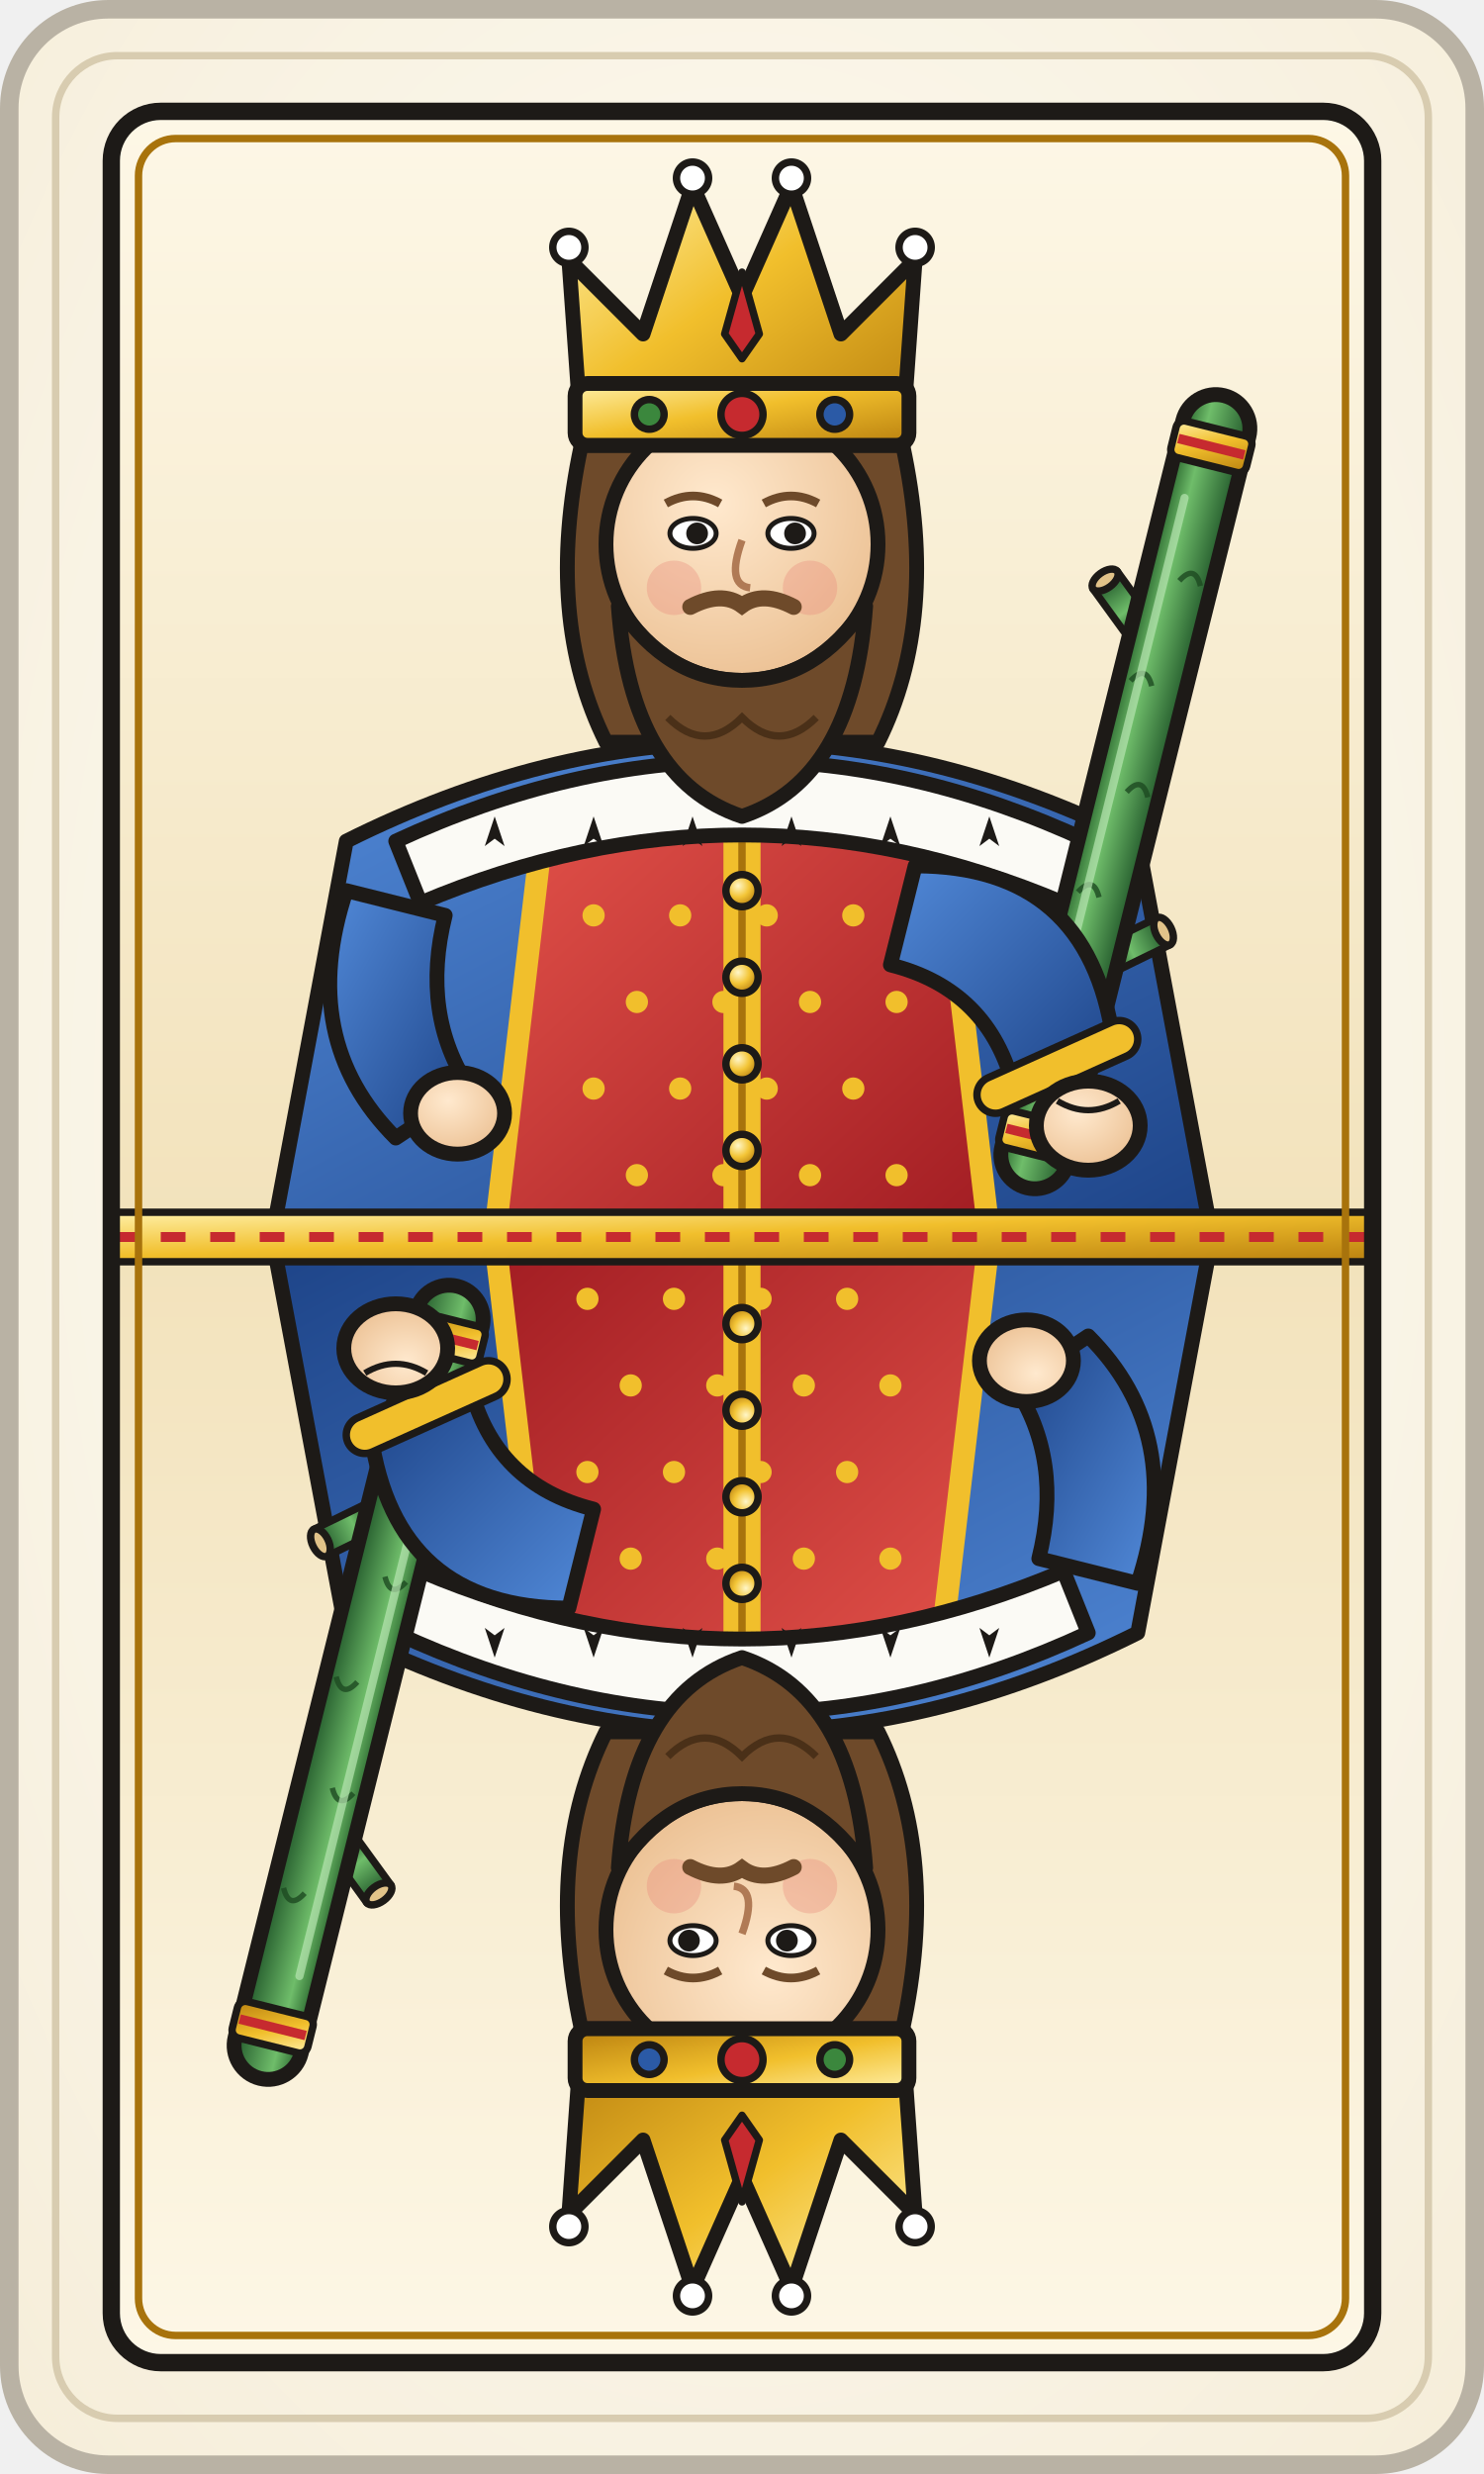
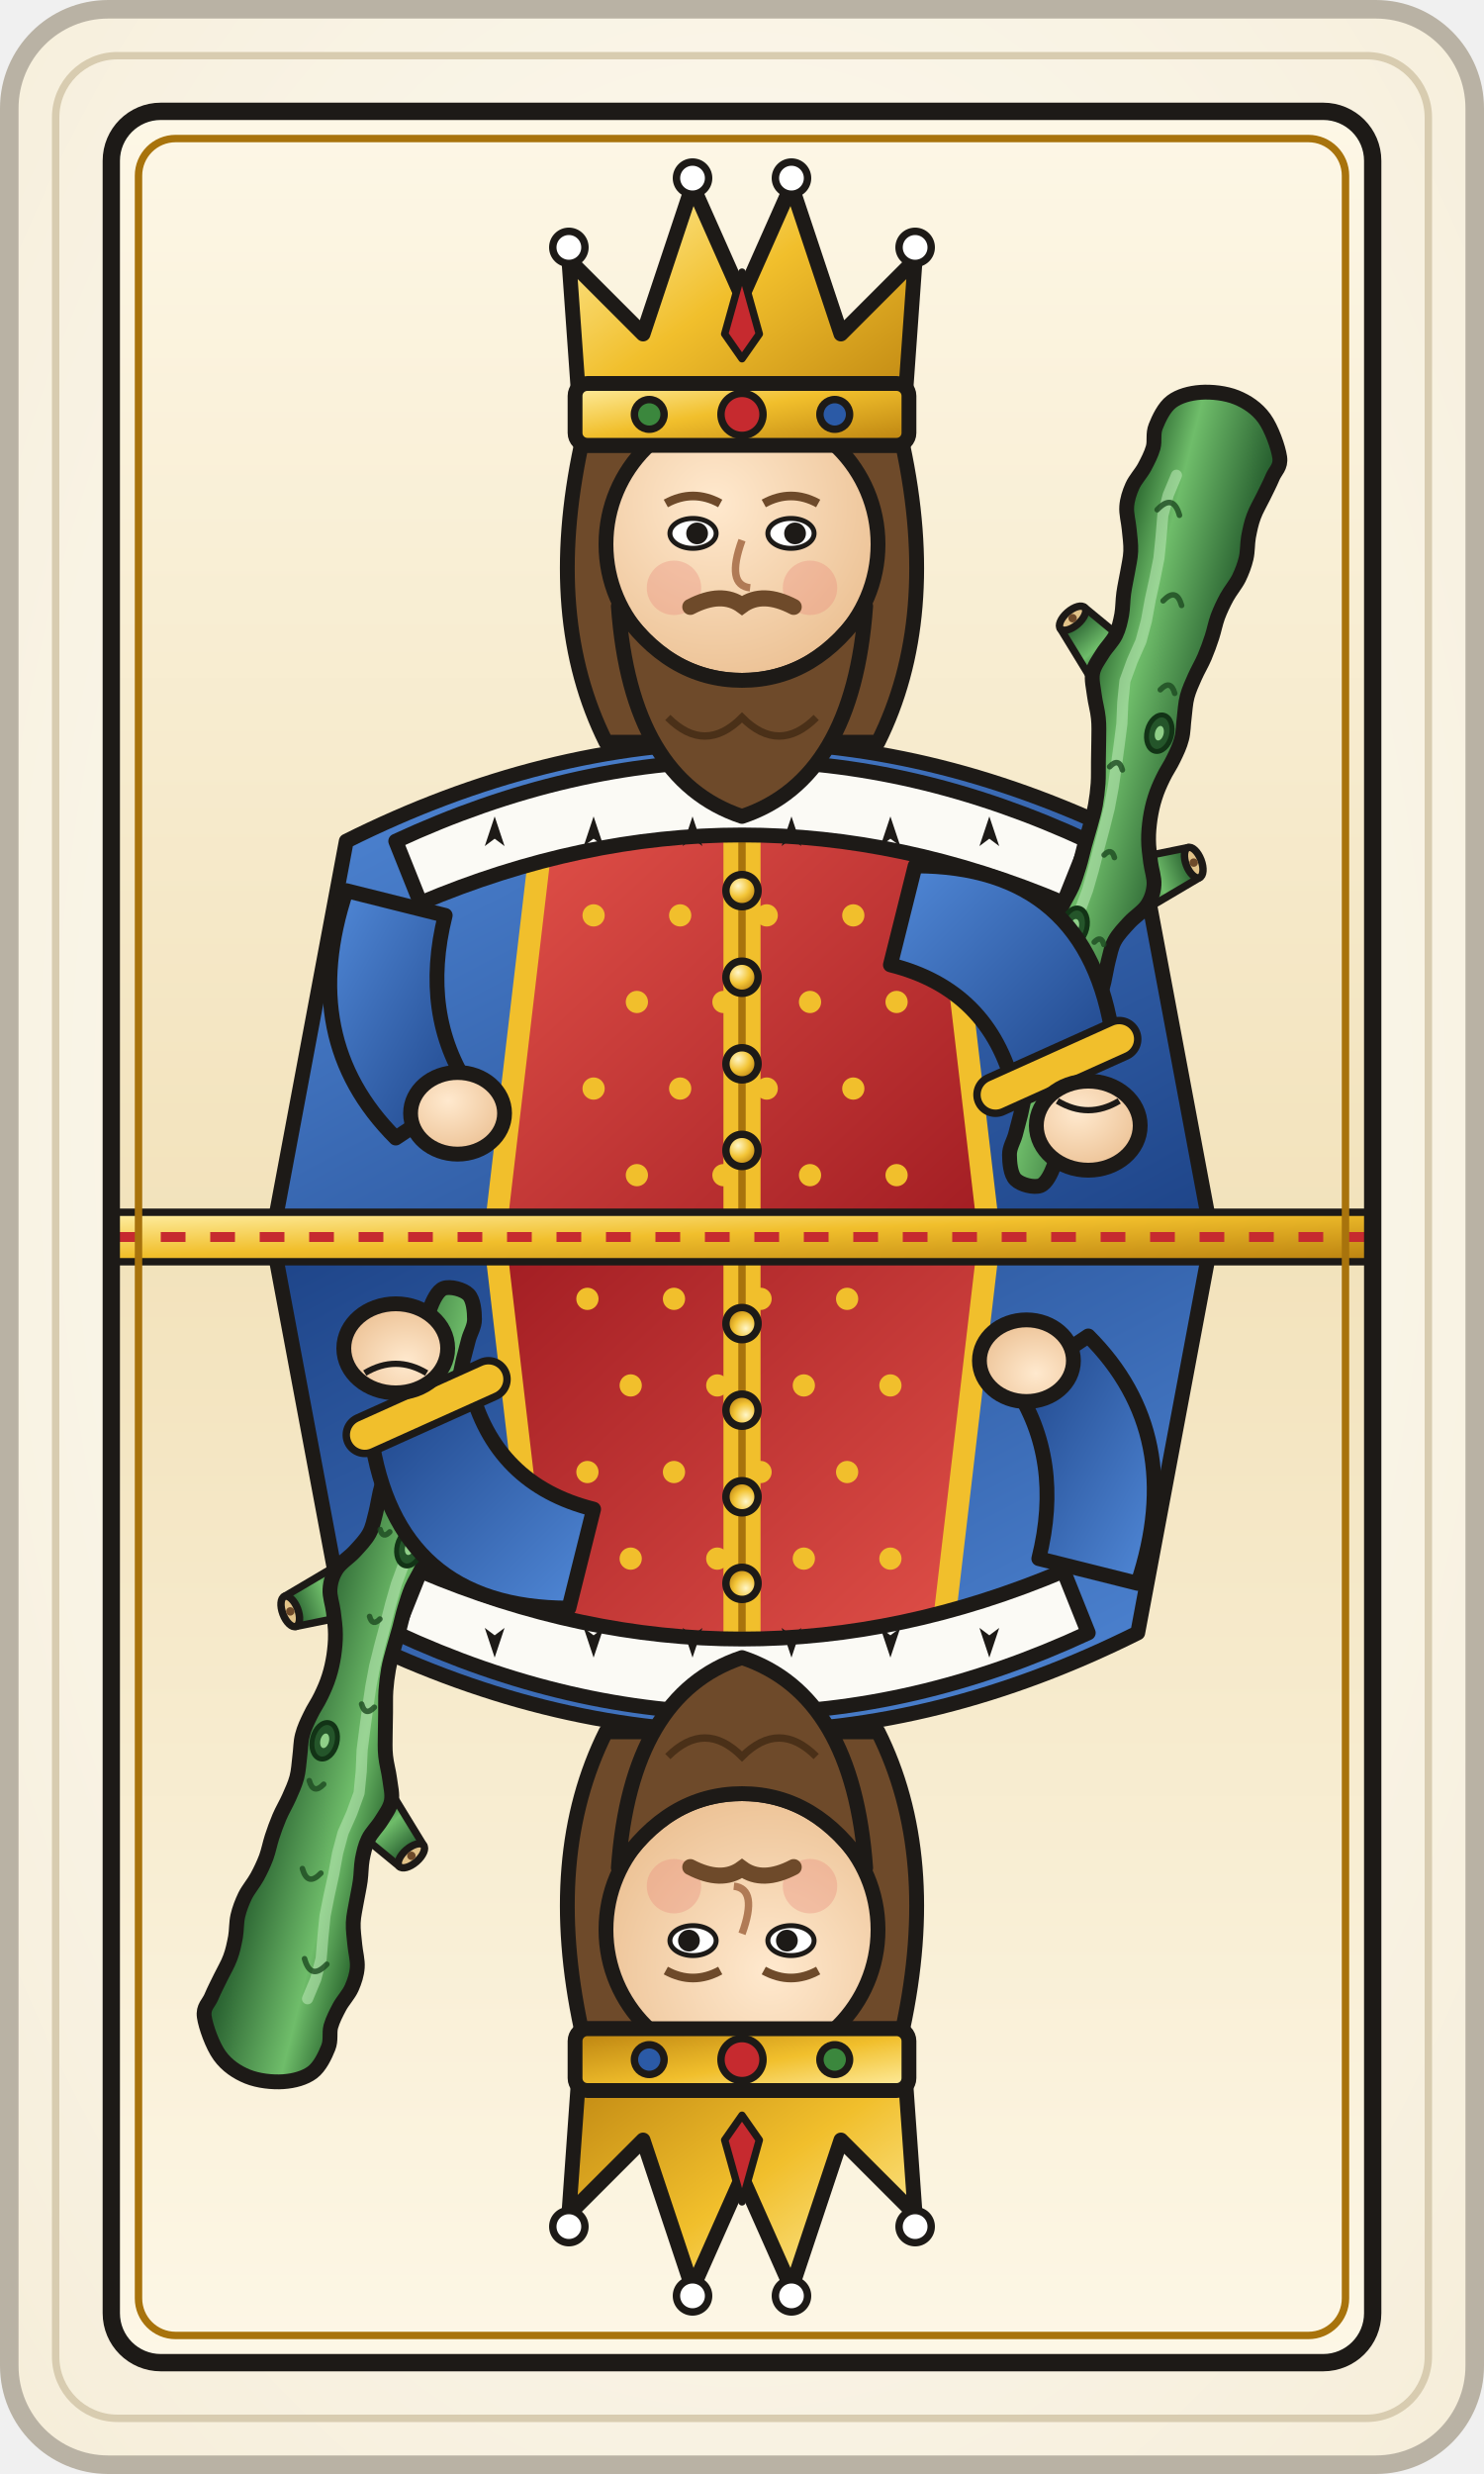
<svg xmlns="http://www.w3.org/2000/svg" viewBox="0 0 120 200" width="120" height="200">
  <defs>
    <linearGradient id="gold" x1="0" y1="0" x2="1" y2="1">
      <stop offset="0" stop-color="#fff0a8" />
      <stop offset=".45" stop-color="#f1bf2c" />
      <stop offset="1" stop-color="#b9800f" />
    </linearGradient>
    <radialGradient id="goldR" cx=".38" cy=".35" r=".7">
      <stop offset="0" stop-color="#fff6c8" />
      <stop offset=".5" stop-color="#f3c537" />
      <stop offset="1" stop-color="#b47a0c" />
    </radialGradient>
    <linearGradient id="red" x1="0" y1="0" x2="1" y2="1">
      <stop offset="0" stop-color="#e5544b" />
      <stop offset="1" stop-color="#a11c22" />
    </linearGradient>
    <linearGradient id="blue" x1="0" y1="0" x2="1" y2="1">
      <stop offset="0" stop-color="#5189d8" />
      <stop offset="1" stop-color="#1d4387" />
    </linearGradient>
    <linearGradient id="green" x1="0" y1="0" x2="1" y2="1">
      <stop offset="0" stop-color="#66b462" />
      <stop offset="1" stop-color="#276629" />
    </linearGradient>
    <linearGradient id="wood" x1="0" y1="0" x2="1" y2="0">
      <stop offset="0" stop-color="#25602a" />
      <stop offset=".35" stop-color="#6fbd6a" />
      <stop offset="1" stop-color="#21572a" />
    </linearGradient>
    <linearGradient id="steel" x1="0" y1="0" x2="1" y2="0">
      <stop offset="0" stop-color="#c3d9f7" />
      <stop offset=".5" stop-color="#4275c4" />
      <stop offset="1" stop-color="#1b3f7c" />
    </linearGradient>
    <radialGradient id="skin" cx=".4" cy=".35" r=".75">
      <stop offset="0" stop-color="#ffe9ce" />
      <stop offset="1" stop-color="#eabd8e" />
    </radialGradient>
    <radialGradient id="paper" cx=".5" cy=".45" r=".8">
      <stop offset="0" stop-color="#fffefa" />
      <stop offset="1" stop-color="#f5ecd6" />
    </radialGradient>
    <linearGradient id="beige" x1="0" y1="0" x2="0" y2="1">
      <stop offset="0" stop-color="#fdf7e6" />
      <stop offset=".5" stop-color="#f2e2bb" />
      <stop offset="1" stop-color="#fdf7e6" />
    </linearGradient>
    <linearGradient id="horse" x1="0" y1="0" x2="1" y2="1">
      <stop offset="0" stop-color="#ffffff" />
      <stop offset="1" stop-color="#d6cdbd" />
    </linearGradient>
  </defs>
  <rect x="0.75" y="0.75" width="118.5" height="198.5" rx="8" fill="url(#paper)" stroke="#b9b2a4" stroke-width="1.5" />
  <rect x="4.5" y="4.5" width="111" height="191" rx="5" fill="none" stroke="#d8ccb0" stroke-width="0.6" />
  <clipPath id="fr">
    <rect x="9" y="9" width="102" height="182" rx="4" />
  </clipPath>
  <rect x="9" y="9" width="102" height="182" rx="4" fill="url(#beige)" />
  <g clip-path="url(#fr)">
    <path d="M22 100 L28 68 Q60 52 92 68 L98 100Z" fill="url(#blue)" stroke="#1d1a17" stroke-width="1.2" stroke-linejoin="round" />
    <path d="M40 100 L44 66 Q60 60 76 66 L80 100Z" fill="url(#red)" stroke="#1d1a17" stroke-width="1.2" stroke-linejoin="round" />
    <circle cx="48" cy="74" r="0.9" fill="#f1bf2c" />
    <circle cx="55" cy="74" r="0.9" fill="#f1bf2c" />
    <circle cx="62" cy="74" r="0.9" fill="#f1bf2c" />
    <circle cx="69" cy="74" r="0.9" fill="#f1bf2c" />
    <circle cx="51.5" cy="81" r="0.9" fill="#f1bf2c" />
    <circle cx="58.5" cy="81" r="0.9" fill="#f1bf2c" />
    <circle cx="65.5" cy="81" r="0.9" fill="#f1bf2c" />
    <circle cx="72.5" cy="81" r="0.9" fill="#f1bf2c" />
    <circle cx="48" cy="88" r="0.9" fill="#f1bf2c" />
    <circle cx="55" cy="88" r="0.9" fill="#f1bf2c" />
    <circle cx="62" cy="88" r="0.9" fill="#f1bf2c" />
    <circle cx="69" cy="88" r="0.9" fill="#f1bf2c" />
    <circle cx="51.5" cy="95" r="0.9" fill="#f1bf2c" />
    <circle cx="58.5" cy="95" r="0.9" fill="#f1bf2c" />
    <circle cx="65.5" cy="95" r="0.9" fill="#f1bf2c" />
    <circle cx="72.5" cy="95" r="0.9" fill="#f1bf2c" />
    <path d="M60 66 V100" stroke="#f1bf2c" stroke-width="3" />
    <path d="M60 66 V100" stroke="#a8730c" stroke-width="0.6" />
    <circle cx="60" cy="72" r="1.3" fill="url(#goldR)" stroke="#1d1a17" stroke-width="0.6" stroke-linejoin="round" />
    <circle cx="60" cy="79" r="1.3" fill="url(#goldR)" stroke="#1d1a17" stroke-width="0.6" stroke-linejoin="round" />
    <circle cx="60" cy="86" r="1.3" fill="url(#goldR)" stroke="#1d1a17" stroke-width="0.6" stroke-linejoin="round" />
    <circle cx="60" cy="93" r="1.3" fill="url(#goldR)" stroke="#1d1a17" stroke-width="0.6" stroke-linejoin="round" />
    <path d="M44 66 L40 100 M76 66 L80 100" stroke="#f1bf2c" stroke-width="1.8" />
    <path d="M28 72 Q24 84 32 92 L38 88 Q34 82 36 74Z" fill="url(#blue)" stroke="#1d1a17" stroke-width="1.2" stroke-linejoin="round" />
    <ellipse cx="37" cy="90" rx="3.8" ry="3.3" fill="url(#skin)" stroke="#1d1a17" stroke-width="1.2" stroke-linejoin="round" />
    <path d="M32 68 Q60 55 88 68 L86 73 Q60 62 34 73Z" fill="#fbfaf5" stroke="#1d1a17" stroke-width="1.2" stroke-linejoin="round" />
    <path d="M40 66 l-0.8 2.4 l0.8 -0.6 l0.8 0.6Z" fill="#1d1a17" />
    <path d="M48 66 l-0.8 2.4 l0.8 -0.6 l0.8 0.6Z" fill="#1d1a17" />
    <path d="M56 66 l-0.8 2.4 l0.8 -0.6 l0.8 0.6Z" fill="#1d1a17" />
    <path d="M64 66 l-0.8 2.4 l0.8 -0.6 l0.8 0.6Z" fill="#1d1a17" />
    <path d="M72 66 l-0.8 2.4 l0.8 -0.6 l0.8 0.6Z" fill="#1d1a17" />
    <path d="M80 66 l-0.8 2.4 l0.8 -0.6 l0.8 0.6Z" fill="#1d1a17" />
    <g transform="translate(91 64) rotate(14)">
-       <g transform="translate(-2.15 -13.2) rotate(220)">
-         <rect x="0" y="-1.21" width="4.67" height="2.42" fill="url(#wood)" stroke="#1d1a17" stroke-width="0.6" stroke-linejoin="round" />
-         <ellipse cx="4.67" cy="0" rx="0.66" ry="1.21" fill="#e2c389" stroke="#1d1a17" stroke-width="0.6" stroke-linejoin="round" />
+       <g transform="translate(-3.64 -9.85) rotate(215)">
+         <path d="M0 -2.1 L4.75 -1.3 L4.75 1.3 L0 2.1Z" fill="url(#wood)" stroke="#1d1a17" stroke-width="0.6" stroke-linejoin="round" />
+         <ellipse cx="4.75" cy="0" rx="0.63" ry="1.3" fill="#e2c389" stroke="#1d1a17" stroke-width="0.6" stroke-linejoin="round" />
+         <circle cx="4.75" cy="0" r="0.34" fill="#6e4a2a" />
      </g>
-       <g transform="translate(2.15 13.2) rotate(-40)">
-         <rect x="0" y="-1.21" width="4.67" height="2.42" fill="url(#wood)" stroke="#1d1a17" stroke-width="0.6" stroke-linejoin="round" />
-         <ellipse cx="4.67" cy="0" rx="0.66" ry="1.21" fill="#e2c389" stroke="#1d1a17" stroke-width="0.6" stroke-linejoin="round" />
+       <g transform="translate(2.86 6.95) rotate(-35)">
+         <path d="M0 -2.1 L4.75 -1.3 L4.75 1.3 L0 2.1Z" fill="url(#wood)" stroke="#1d1a17" stroke-width="0.6" stroke-linejoin="round" />
+         <ellipse cx="4.75" cy="0" rx="0.63" ry="1.3" fill="#e2c389" stroke="#1d1a17" stroke-width="0.6" stroke-linejoin="round" />
+         <circle cx="4.75" cy="0" r="0.34" fill="#6e4a2a" />
      </g>
-       <rect x="-2.75" y="-33" width="5.5" height="66" rx="2.75" fill="url(#wood)" stroke="#1d1a17" stroke-width="1.2" stroke-linejoin="round" />
-       <path d="M0.11 -17.6 q0.88 -1.65 1.76 0" fill="none" stroke="#1d4a21" stroke-width="0.44" opacity="0.8" />
-       <path d="M-1.76 -8.8 q0.88 -1.65 1.76 0" fill="none" stroke="#1d4a21" stroke-width="0.44" opacity="0.8" />
-       <path d="M0.11 0 q0.88 -1.65 1.76 0" fill="none" stroke="#1d4a21" stroke-width="0.44" opacity="0.8" />
-       <path d="M-1.76 8.8 q0.88 -1.65 1.76 0" fill="none" stroke="#1d4a21" stroke-width="0.44" opacity="0.8" />
-       <path d="M0.11 17.6 q0.88 -1.65 1.76 0" fill="none" stroke="#1d4a21" stroke-width="0.44" opacity="0.8" />
-       <path d="M-1.1 -24.2 V24.2" stroke="#b6e4b0" stroke-width="0.66" stroke-linecap="round" opacity="0.7" />
-       <rect x="-3.15" y="-30.25" width="6.3" height="3.03" rx="0.66" fill="url(#gold)" stroke="#1d1a17" stroke-width="0.6" stroke-linejoin="round" />
-       <path d="M-2.75 -28.74 H2.75" stroke="#c62a2f" stroke-width="0.77" />
-       <rect x="-3.15" y="27.23" width="6.3" height="3.03" rx="0.66" fill="url(#gold)" stroke="#1d1a17" stroke-width="0.6" stroke-linejoin="round" />
-       <path d="M-2.75 28.74 H2.75" stroke="#c62a2f" stroke-width="0.77" />
+       <path d="M5.57 -29.25C5.87 -28.51 5.48 -28.11 5.4 -27.54C5.31 -26.96 5.17 -26.39 5.05 -25.82C4.93 -25.25 4.75 -24.68 4.69 -24.11C4.62 -23.54 4.65 -22.96 4.68 -22.39C4.72 -21.82 4.9 -21.25 4.91 -20.68C4.92 -20.11 4.85 -19.54 4.73 -18.96C4.6 -18.39 4.31 -17.82 4.16 -17.25C4.01 -16.68 3.9 -16.11 3.83 -15.54C3.77 -14.96 3.81 -14.39 3.77 -13.82C3.73 -13.25 3.67 -12.68 3.58 -12.11C3.49 -11.54 3.31 -10.96 3.21 -10.39C3.11 -9.82 3 -9.25 2.99 -8.68C2.98 -8.11 3.1 -7.54 3.17 -6.96C3.23 -6.39 3.39 -5.82 3.38 -5.25C3.38 -4.68 3.26 -4.11 3.14 -3.54C3.03 -2.96 2.8 -2.39 2.69 -1.82C2.57 -1.25 2.47 -0.68 2.44 -0.11C2.4 0.46 2.42 1.04 2.47 1.61C2.53 2.18 2.61 2.75 2.76 3.32C2.9 3.89 3.14 4.46 3.36 5.04C3.58 5.61 3.97 6.18 4.07 6.75C4.17 7.32 4.14 7.89 3.94 8.46C3.74 9.04 3.18 9.61 2.87 10.18C2.56 10.75 2.23 11.32 2.08 11.89C1.93 12.46 1.98 13.04 1.97 13.61C1.97 14.18 2.03 14.75 2.04 15.32C2.04 15.89 2.02 16.46 2.01 17.04C1.99 17.61 1.96 18.18 1.96 18.75C1.96 19.32 1.98 19.89 1.99 20.46C2.01 21.04 2.05 21.61 2.04 22.18C2.04 22.75 2.01 23.32 1.95 23.89C1.89 24.46 1.76 25.04 1.68 25.61C1.59 26.18 1.48 26.75 1.44 27.32C1.4 27.89 1.4 28.46 1.45 29.04C1.49 29.61 1.78 30.16 1.71 30.75C1.64 31.34 1.48 32.27 1.03 32.57C0.57 32.88 -0.52 32.88 -1.03 32.57C-1.53 32.27 -1.84 31.34 -1.99 30.75C-2.14 30.16 -1.93 29.61 -1.92 29.04C-1.91 28.46 -1.9 27.89 -1.9 27.32C-1.91 26.75 -1.95 26.18 -1.95 25.61C-1.95 25.04 -1.96 24.46 -1.92 23.89C-1.88 23.32 -1.8 22.75 -1.73 22.18C-1.67 21.61 -1.56 21.04 -1.52 20.46C-1.48 19.89 -1.47 19.32 -1.51 18.75C-1.56 18.18 -1.67 17.61 -1.8 17.04C-1.93 16.46 -2.12 15.89 -2.28 15.32C-2.45 14.75 -2.67 14.18 -2.79 13.61C-2.91 13.04 -3.03 12.46 -3.02 11.89C-3.01 11.32 -2.85 10.75 -2.73 10.18C-2.62 9.61 -2.42 9.04 -2.32 8.46C-2.23 7.89 -2.2 7.32 -2.17 6.75C-2.14 6.18 -2.16 5.61 -2.15 5.04C-2.14 4.46 -2.1 3.89 -2.09 3.32C-2.08 2.75 -2.05 2.18 -2.09 1.61C-2.13 1.04 -2.2 0.46 -2.3 -0.11C-2.4 -0.68 -2.57 -1.25 -2.7 -1.82C-2.83 -2.39 -2.96 -2.96 -3.1 -3.54C-3.24 -4.11 -3.35 -4.68 -3.56 -5.25C-3.76 -5.82 -4.1 -6.39 -4.32 -6.96C-4.54 -7.54 -4.86 -8.11 -4.89 -8.68C-4.92 -9.25 -4.67 -9.82 -4.49 -10.39C-4.31 -10.96 -3.94 -11.54 -3.82 -12.11C-3.7 -12.68 -3.72 -13.25 -3.75 -13.82C-3.79 -14.39 -3.95 -14.96 -4.01 -15.54C-4.07 -16.11 -4.08 -16.68 -4.12 -17.25C-4.17 -17.82 -4.16 -18.39 -4.28 -18.96C-4.4 -19.54 -4.64 -20.11 -4.84 -20.68C-5.04 -21.25 -5.37 -21.82 -5.47 -22.39C-5.57 -22.96 -5.53 -23.54 -5.43 -24.11C-5.33 -24.68 -5 -25.25 -4.85 -25.82C-4.71 -26.39 -4.57 -26.96 -4.55 -27.54C-4.54 -28.11 -4.85 -28.59 -4.76 -29.25C-4.67 -29.91 -4.48 -30.91 -4 -31.5C-3.52 -32.09 -2.73 -32.53 -1.9 -32.8C-1.07 -33.07 0.08 -33.23 1 -33.1C1.92 -32.97 2.84 -32.64 3.6 -32C4.36 -31.36 5.27 -29.99 5.57 -29.25Z" fill="url(#wood)" stroke="#1d1a17" stroke-width="1.2" stroke-linejoin="round" />
+       <path d="M-2.18 -25.82 L-2.44 -24.11 L-2.46 -22.39 L-2.18 -20.68 L-1.93 -18.96 L-1.85 -17.25 L-1.8 -15.54 L-1.69 -13.82 L-1.72 -12.11 L-2.02 -10.39 L-2.2 -8.68 L-1.95 -6.96 L-1.6 -5.25 L-1.4 -3.54 L-1.21 -1.82 L-1.04 -0.11 L-0.94 1.61 L-0.94 3.32 L-0.97 5.04 L-0.98 6.75 L-1.04 8.46 L-1.23 10.18 L-1.36 11.89 L-1.26 13.61 L-1.03 15.32 L-0.81 17.04 L-0.68 18.75 L-0.68 20.46 L-0.78 22.18" fill="none" stroke="#b6e4b0" stroke-width="0.9" stroke-linecap="round" stroke-linejoin="round" opacity="0.6" />
+       <path d="M-3.02 -22.74 q0.93 -1.63 1.86 0" fill="none" stroke="#1d4a21" stroke-width="0.45" stroke-linecap="round" opacity="0.8" />
+       <path d="M-0.77 -15.71 q0.77 -1.35 1.54 0" fill="none" stroke="#1d4a21" stroke-width="0.45" stroke-linecap="round" opacity="0.8" />
+       <path d="M0.75 -8.68 q0.6 -1.05 1.2 0" fill="none" stroke="#1d4a21" stroke-width="0.45" stroke-linecap="round" opacity="0.8" />
+       <path d="M-1.72 -1.65 q0.53 -0.93 1.06 0" fill="none" stroke="#1d4a21" stroke-width="0.45" stroke-linecap="round" opacity="0.8" />
+       <path d="M-0.43 5.38 q0.43 -0.75 0.86 0" fill="none" stroke="#1d4a21" stroke-width="0.45" stroke-linecap="round" opacity="0.8" />
+       <path d="M0.5 12.41 q0.4 -0.7 0.8 0" fill="none" stroke="#1d4a21" stroke-width="0.45" stroke-linecap="round" opacity="0.8" />
+       <path d="M-0.96 19.44 q0.3 -0.52 0.59 0" fill="none" stroke="#1d4a21" stroke-width="0.45" stroke-linecap="round" opacity="0.8" />
+       <ellipse cx="1.52" cy="-5.25" rx="1" ry="1.5" fill="#24552a" stroke="#123316" stroke-width="0.4" />
+       <ellipse cx="1.52" cy="-5.25" rx="0.35" ry="0.6" fill="#8fcf88" />
+       <ellipse cx="-1.35" cy="11.55" rx="1" ry="1.5" fill="#24552a" stroke="#123316" stroke-width="0.4" />
+       <ellipse cx="-1.35" cy="11.55" rx="0.35" ry="0.6" fill="#8fcf88" />
+       <rect x="-2.44" y="22.35" width="4.89" height="2.75" rx="0.6" fill="url(#gold)" stroke="#1d1a17" stroke-width="0.6" stroke-linejoin="round" />
+       <path d="M-2.14 23.73 H2.14" stroke="#c62a2f" stroke-width="0.7" />
    </g>
    <path d="M74 70 Q88 70 90 84 L82 88 Q80 80 72 78Z" fill="url(#blue)" stroke="#1d1a17" stroke-width="1.2" stroke-linejoin="round" />
    <path d="M80.5 88.5 L90.5 84" stroke="#1d1a17" stroke-width="3.6" stroke-linecap="round" />
    <path d="M80.5 88.5 L90.5 84" stroke="#f1bf2c" stroke-width="2.4" stroke-linecap="round" />
    <ellipse cx="88" cy="91" rx="4.2" ry="3.6" fill="url(#skin)" stroke="#1d1a17" stroke-width="1.2" stroke-linejoin="round" />
    <path d="M85.5 89 Q88 90.5 90.5 89" fill="none" stroke="#1d1a17" stroke-width="0.5" />
    <path d="M47 36 Q44 50 49 60 L71 60 Q76 50 73 36Z" fill="#6e4a2a" stroke="#1d1a17" stroke-width="1.2" stroke-linejoin="round" />
    <circle cx="60" cy="44" r="11" fill="url(#skin)" stroke="#1d1a17" stroke-width="1.2" stroke-linejoin="round" />
    <circle cx="54.5" cy="47.52" r="2.2" fill="#e98a7a" opacity="0.35" />
    <circle cx="65.5" cy="47.52" r="2.2" fill="#e98a7a" opacity="0.35" />
    <ellipse cx="56.04" cy="43.12" rx="1.87" ry="1.21" fill="#fff" stroke="#1d1a17" stroke-width="0.4" />
    <circle cx="56.37" cy="43.12" r="0.88" fill="#1d1a17" />
    <path d="M53.84 40.7 Q56.04 39.49 58.24 40.7" fill="none" stroke="#6e4a2a" stroke-width="0.7" />
    <ellipse cx="63.96" cy="43.12" rx="1.87" ry="1.21" fill="#fff" stroke="#1d1a17" stroke-width="0.4" />
    <circle cx="64.29" cy="43.12" r="0.88" fill="#1d1a17" />
    <path d="M61.76 40.7 Q63.96 39.49 66.16 40.7" fill="none" stroke="#6e4a2a" stroke-width="0.7" />
    <path d="M60 43.67 Q58.68 47.3 60.66 47.52" fill="none" stroke="#b07a55" stroke-width="0.6" />
    <path d="M55.82 49.06 Q58.35 47.74 60 48.95 Q61.65 47.74 64.18 49.06" fill="none" stroke="#6e4a2a" stroke-width="1.3" stroke-linecap="round" />
    <path d="M50 49 Q51 63 60 66 Q69 63 70 49 Q66 55 60 55 Q54 55 50 49Z" fill="#6e4a2a" stroke="#1d1a17" stroke-width="1.2" stroke-linejoin="round" />
    <path d="M54 58 Q57 61 60 58 Q63 61 66 58" fill="none" stroke="#4a3018" stroke-width="0.6" />
    <path d="M47 35 L46 21 L52 27 L56 15 L60 24 L64 15 L68 27 L74 21 L73 35Z" fill="url(#gold)" stroke="#1d1a17" stroke-width="1.2" stroke-linejoin="round" />
    <rect x="46.5" y="31" width="27" height="5" rx="1" fill="url(#gold)" stroke="#1d1a17" stroke-width="1.2" stroke-linejoin="round" />
    <circle cx="46" cy="20" r="1.3" fill="#fff" stroke="#1d1a17" stroke-width="0.6" stroke-linejoin="round" />
    <circle cx="56" cy="14.4" r="1.3" fill="#fff" stroke="#1d1a17" stroke-width="0.6" stroke-linejoin="round" />
    <circle cx="64" cy="14.4" r="1.3" fill="#fff" stroke="#1d1a17" stroke-width="0.6" stroke-linejoin="round" />
    <circle cx="74" cy="20" r="1.3" fill="#fff" stroke="#1d1a17" stroke-width="0.6" stroke-linejoin="round" />
    <circle cx="60" cy="33.5" r="1.7" fill="#c62a2f" stroke="#1d1a17" stroke-width="0.6" stroke-linejoin="round" />
    <circle cx="52.5" cy="33.5" r="1.2" fill="#3b873d" stroke="#1d1a17" stroke-width="0.6" stroke-linejoin="round" />
    <circle cx="67.5" cy="33.5" r="1.2" fill="#2b5aa6" stroke="#1d1a17" stroke-width="0.6" stroke-linejoin="round" />
    <path d="M60 22 L58.6 27 L60 29 L61.4 27Z" fill="#c62a2f" stroke="#1d1a17" stroke-width="0.6" stroke-linejoin="round" />
    <g transform="rotate(180 60 100)">
      <path d="M22 100 L28 68 Q60 52 92 68 L98 100Z" fill="url(#blue)" stroke="#1d1a17" stroke-width="1.2" stroke-linejoin="round" />
      <path d="M40 100 L44 66 Q60 60 76 66 L80 100Z" fill="url(#red)" stroke="#1d1a17" stroke-width="1.2" stroke-linejoin="round" />
      <circle cx="48" cy="74" r="0.9" fill="#f1bf2c" />
      <circle cx="55" cy="74" r="0.9" fill="#f1bf2c" />
      <circle cx="62" cy="74" r="0.9" fill="#f1bf2c" />
      <circle cx="69" cy="74" r="0.9" fill="#f1bf2c" />
      <circle cx="51.5" cy="81" r="0.9" fill="#f1bf2c" />
      <circle cx="58.5" cy="81" r="0.9" fill="#f1bf2c" />
      <circle cx="65.5" cy="81" r="0.9" fill="#f1bf2c" />
      <circle cx="72.5" cy="81" r="0.9" fill="#f1bf2c" />
      <circle cx="48" cy="88" r="0.9" fill="#f1bf2c" />
      <circle cx="55" cy="88" r="0.9" fill="#f1bf2c" />
      <circle cx="62" cy="88" r="0.9" fill="#f1bf2c" />
      <circle cx="69" cy="88" r="0.9" fill="#f1bf2c" />
      <circle cx="51.5" cy="95" r="0.9" fill="#f1bf2c" />
      <circle cx="58.5" cy="95" r="0.9" fill="#f1bf2c" />
      <circle cx="65.5" cy="95" r="0.9" fill="#f1bf2c" />
      <circle cx="72.5" cy="95" r="0.9" fill="#f1bf2c" />
      <path d="M60 66 V100" stroke="#f1bf2c" stroke-width="3" />
      <path d="M60 66 V100" stroke="#a8730c" stroke-width="0.6" />
      <circle cx="60" cy="72" r="1.3" fill="url(#goldR)" stroke="#1d1a17" stroke-width="0.6" stroke-linejoin="round" />
      <circle cx="60" cy="79" r="1.3" fill="url(#goldR)" stroke="#1d1a17" stroke-width="0.6" stroke-linejoin="round" />
      <circle cx="60" cy="86" r="1.3" fill="url(#goldR)" stroke="#1d1a17" stroke-width="0.6" stroke-linejoin="round" />
      <circle cx="60" cy="93" r="1.3" fill="url(#goldR)" stroke="#1d1a17" stroke-width="0.6" stroke-linejoin="round" />
      <path d="M44 66 L40 100 M76 66 L80 100" stroke="#f1bf2c" stroke-width="1.8" />
      <path d="M28 72 Q24 84 32 92 L38 88 Q34 82 36 74Z" fill="url(#blue)" stroke="#1d1a17" stroke-width="1.2" stroke-linejoin="round" />
      <ellipse cx="37" cy="90" rx="3.8" ry="3.3" fill="url(#skin)" stroke="#1d1a17" stroke-width="1.2" stroke-linejoin="round" />
      <path d="M32 68 Q60 55 88 68 L86 73 Q60 62 34 73Z" fill="#fbfaf5" stroke="#1d1a17" stroke-width="1.2" stroke-linejoin="round" />
      <path d="M40 66 l-0.8 2.4 l0.8 -0.6 l0.8 0.6Z" fill="#1d1a17" />
      <path d="M48 66 l-0.8 2.4 l0.8 -0.6 l0.8 0.6Z" fill="#1d1a17" />
      <path d="M56 66 l-0.8 2.4 l0.8 -0.6 l0.8 0.6Z" fill="#1d1a17" />
      <path d="M64 66 l-0.8 2.4 l0.8 -0.6 l0.8 0.6Z" fill="#1d1a17" />
      <path d="M72 66 l-0.8 2.4 l0.8 -0.6 l0.8 0.6Z" fill="#1d1a17" />
      <path d="M80 66 l-0.8 2.4 l0.8 -0.6 l0.8 0.6Z" fill="#1d1a17" />
      <g transform="translate(91 64) rotate(14)">
-         <g transform="translate(-2.15 -13.2) rotate(220)">
-           <rect x="0" y="-1.21" width="4.67" height="2.42" fill="url(#wood)" stroke="#1d1a17" stroke-width="0.6" stroke-linejoin="round" />
-           <ellipse cx="4.67" cy="0" rx="0.66" ry="1.21" fill="#e2c389" stroke="#1d1a17" stroke-width="0.6" stroke-linejoin="round" />
+         <g transform="translate(-3.64 -9.85) rotate(215)">
+           <path d="M0 -2.1 L4.75 -1.3 L4.75 1.3 L0 2.1Z" fill="url(#wood)" stroke="#1d1a17" stroke-width="0.6" stroke-linejoin="round" />
+           <ellipse cx="4.75" cy="0" rx="0.63" ry="1.3" fill="#e2c389" stroke="#1d1a17" stroke-width="0.6" stroke-linejoin="round" />
+           <circle cx="4.75" cy="0" r="0.34" fill="#6e4a2a" />
        </g>
-         <g transform="translate(2.15 13.2) rotate(-40)">
-           <rect x="0" y="-1.21" width="4.67" height="2.42" fill="url(#wood)" stroke="#1d1a17" stroke-width="0.6" stroke-linejoin="round" />
-           <ellipse cx="4.67" cy="0" rx="0.66" ry="1.21" fill="#e2c389" stroke="#1d1a17" stroke-width="0.6" stroke-linejoin="round" />
+         <g transform="translate(2.86 6.95) rotate(-35)">
+           <path d="M0 -2.1 L4.75 -1.3 L4.75 1.3 L0 2.1Z" fill="url(#wood)" stroke="#1d1a17" stroke-width="0.6" stroke-linejoin="round" />
+           <ellipse cx="4.75" cy="0" rx="0.63" ry="1.3" fill="#e2c389" stroke="#1d1a17" stroke-width="0.6" stroke-linejoin="round" />
+           <circle cx="4.75" cy="0" r="0.34" fill="#6e4a2a" />
        </g>
-         <rect x="-2.75" y="-33" width="5.5" height="66" rx="2.75" fill="url(#wood)" stroke="#1d1a17" stroke-width="1.2" stroke-linejoin="round" />
-         <path d="M0.11 -17.6 q0.88 -1.65 1.76 0" fill="none" stroke="#1d4a21" stroke-width="0.44" opacity="0.8" />
-         <path d="M-1.76 -8.8 q0.88 -1.65 1.76 0" fill="none" stroke="#1d4a21" stroke-width="0.44" opacity="0.8" />
-         <path d="M0.11 0 q0.88 -1.65 1.76 0" fill="none" stroke="#1d4a21" stroke-width="0.44" opacity="0.8" />
-         <path d="M-1.76 8.8 q0.88 -1.65 1.76 0" fill="none" stroke="#1d4a21" stroke-width="0.44" opacity="0.8" />
-         <path d="M0.11 17.6 q0.88 -1.65 1.76 0" fill="none" stroke="#1d4a21" stroke-width="0.44" opacity="0.8" />
-         <path d="M-1.1 -24.2 V24.2" stroke="#b6e4b0" stroke-width="0.66" stroke-linecap="round" opacity="0.7" />
-         <rect x="-3.15" y="-30.25" width="6.3" height="3.03" rx="0.66" fill="url(#gold)" stroke="#1d1a17" stroke-width="0.6" stroke-linejoin="round" />
-         <path d="M-2.75 -28.74 H2.75" stroke="#c62a2f" stroke-width="0.77" />
-         <rect x="-3.15" y="27.23" width="6.3" height="3.03" rx="0.66" fill="url(#gold)" stroke="#1d1a17" stroke-width="0.6" stroke-linejoin="round" />
-         <path d="M-2.75 28.74 H2.75" stroke="#c62a2f" stroke-width="0.77" />
+         <path d="M5.57 -29.25C5.87 -28.51 5.48 -28.11 5.4 -27.54C5.31 -26.96 5.17 -26.39 5.05 -25.82C4.93 -25.25 4.75 -24.68 4.69 -24.11C4.62 -23.54 4.65 -22.96 4.68 -22.39C4.72 -21.82 4.9 -21.25 4.91 -20.68C4.92 -20.11 4.85 -19.54 4.73 -18.96C4.6 -18.39 4.31 -17.82 4.16 -17.25C4.01 -16.68 3.9 -16.11 3.83 -15.54C3.77 -14.96 3.81 -14.39 3.77 -13.82C3.73 -13.25 3.67 -12.68 3.58 -12.11C3.49 -11.54 3.31 -10.96 3.21 -10.39C3.11 -9.82 3 -9.25 2.99 -8.68C2.98 -8.11 3.1 -7.54 3.17 -6.96C3.23 -6.39 3.39 -5.82 3.38 -5.25C3.38 -4.68 3.26 -4.11 3.14 -3.54C3.03 -2.96 2.8 -2.39 2.69 -1.82C2.57 -1.25 2.47 -0.68 2.44 -0.11C2.4 0.46 2.42 1.04 2.47 1.61C2.53 2.18 2.61 2.75 2.76 3.32C2.9 3.89 3.14 4.46 3.36 5.04C3.58 5.61 3.97 6.18 4.07 6.75C4.17 7.32 4.14 7.89 3.94 8.46C3.74 9.04 3.18 9.61 2.87 10.18C2.56 10.75 2.23 11.32 2.08 11.89C1.93 12.46 1.98 13.04 1.97 13.61C1.97 14.18 2.03 14.75 2.04 15.32C2.04 15.89 2.02 16.46 2.01 17.04C1.99 17.61 1.96 18.18 1.96 18.75C1.96 19.32 1.98 19.89 1.99 20.46C2.01 21.04 2.05 21.61 2.04 22.18C2.04 22.75 2.01 23.32 1.95 23.89C1.89 24.46 1.76 25.04 1.68 25.61C1.59 26.18 1.48 26.75 1.44 27.32C1.4 27.89 1.4 28.46 1.45 29.04C1.49 29.61 1.78 30.16 1.71 30.75C1.64 31.34 1.48 32.27 1.03 32.57C0.57 32.88 -0.52 32.88 -1.03 32.57C-1.53 32.27 -1.84 31.34 -1.99 30.75C-2.14 30.16 -1.93 29.61 -1.92 29.04C-1.91 28.46 -1.9 27.89 -1.9 27.32C-1.91 26.75 -1.95 26.18 -1.95 25.61C-1.95 25.04 -1.96 24.46 -1.92 23.89C-1.88 23.32 -1.8 22.75 -1.73 22.18C-1.67 21.61 -1.56 21.04 -1.52 20.46C-1.48 19.89 -1.47 19.32 -1.51 18.75C-1.56 18.18 -1.67 17.61 -1.8 17.04C-1.93 16.46 -2.12 15.89 -2.28 15.32C-2.45 14.75 -2.67 14.18 -2.79 13.61C-2.91 13.04 -3.03 12.46 -3.02 11.89C-3.01 11.32 -2.85 10.75 -2.73 10.18C-2.62 9.61 -2.42 9.04 -2.32 8.46C-2.23 7.89 -2.2 7.32 -2.17 6.75C-2.14 6.18 -2.16 5.61 -2.15 5.04C-2.14 4.46 -2.1 3.89 -2.09 3.32C-2.08 2.75 -2.05 2.18 -2.09 1.61C-2.13 1.04 -2.2 0.46 -2.3 -0.11C-2.4 -0.68 -2.57 -1.25 -2.7 -1.82C-2.83 -2.39 -2.96 -2.96 -3.1 -3.54C-3.24 -4.11 -3.35 -4.68 -3.56 -5.25C-3.76 -5.82 -4.1 -6.39 -4.32 -6.96C-4.54 -7.54 -4.86 -8.11 -4.89 -8.68C-4.92 -9.25 -4.67 -9.82 -4.49 -10.39C-4.31 -10.96 -3.94 -11.54 -3.82 -12.11C-3.7 -12.68 -3.72 -13.25 -3.75 -13.82C-3.79 -14.39 -3.95 -14.96 -4.01 -15.54C-4.07 -16.11 -4.08 -16.68 -4.12 -17.25C-4.17 -17.82 -4.16 -18.39 -4.28 -18.96C-4.4 -19.54 -4.64 -20.11 -4.84 -20.68C-5.04 -21.25 -5.37 -21.82 -5.47 -22.39C-5.57 -22.96 -5.53 -23.54 -5.43 -24.11C-5.33 -24.68 -5 -25.25 -4.85 -25.82C-4.71 -26.39 -4.57 -26.96 -4.55 -27.54C-4.54 -28.11 -4.85 -28.59 -4.76 -29.25C-4.67 -29.91 -4.48 -30.91 -4 -31.5C-3.52 -32.09 -2.73 -32.53 -1.9 -32.8C-1.07 -33.07 0.08 -33.23 1 -33.1C1.92 -32.97 2.84 -32.64 3.6 -32C4.36 -31.36 5.27 -29.99 5.57 -29.25Z" fill="url(#wood)" stroke="#1d1a17" stroke-width="1.2" stroke-linejoin="round" />
+         <path d="M-2.18 -25.82 L-2.44 -24.11 L-2.46 -22.39 L-2.18 -20.68 L-1.93 -18.96 L-1.85 -17.25 L-1.8 -15.54 L-1.69 -13.82 L-1.72 -12.11 L-2.02 -10.39 L-2.2 -8.68 L-1.95 -6.96 L-1.6 -5.25 L-1.4 -3.54 L-1.21 -1.82 L-1.04 -0.11 L-0.94 1.61 L-0.94 3.32 L-0.97 5.04 L-0.98 6.75 L-1.04 8.46 L-1.23 10.18 L-1.36 11.89 L-1.26 13.61 L-1.03 15.32 L-0.81 17.04 L-0.68 18.75 L-0.68 20.46 L-0.78 22.18" fill="none" stroke="#b6e4b0" stroke-width="0.9" stroke-linecap="round" stroke-linejoin="round" opacity="0.6" />
+         <path d="M-3.02 -22.74 q0.93 -1.63 1.86 0" fill="none" stroke="#1d4a21" stroke-width="0.45" stroke-linecap="round" opacity="0.8" />
+         <path d="M-0.77 -15.71 q0.77 -1.35 1.54 0" fill="none" stroke="#1d4a21" stroke-width="0.45" stroke-linecap="round" opacity="0.8" />
+         <path d="M0.75 -8.68 q0.6 -1.05 1.2 0" fill="none" stroke="#1d4a21" stroke-width="0.45" stroke-linecap="round" opacity="0.8" />
+         <path d="M-1.72 -1.65 q0.53 -0.93 1.06 0" fill="none" stroke="#1d4a21" stroke-width="0.45" stroke-linecap="round" opacity="0.8" />
+         <path d="M-0.43 5.38 q0.43 -0.75 0.86 0" fill="none" stroke="#1d4a21" stroke-width="0.45" stroke-linecap="round" opacity="0.8" />
+         <path d="M0.5 12.41 q0.4 -0.7 0.8 0" fill="none" stroke="#1d4a21" stroke-width="0.45" stroke-linecap="round" opacity="0.8" />
+         <path d="M-0.96 19.44 q0.3 -0.52 0.59 0" fill="none" stroke="#1d4a21" stroke-width="0.45" stroke-linecap="round" opacity="0.8" />
+         <ellipse cx="1.52" cy="-5.25" rx="1" ry="1.5" fill="#24552a" stroke="#123316" stroke-width="0.4" />
+         <ellipse cx="1.52" cy="-5.25" rx="0.35" ry="0.6" fill="#8fcf88" />
+         <ellipse cx="-1.35" cy="11.55" rx="1" ry="1.5" fill="#24552a" stroke="#123316" stroke-width="0.4" />
+         <ellipse cx="-1.35" cy="11.55" rx="0.35" ry="0.6" fill="#8fcf88" />
+         <rect x="-2.44" y="22.35" width="4.89" height="2.75" rx="0.6" fill="url(#gold)" stroke="#1d1a17" stroke-width="0.6" stroke-linejoin="round" />
+         <path d="M-2.14 23.73 H2.14" stroke="#c62a2f" stroke-width="0.7" />
      </g>
      <path d="M74 70 Q88 70 90 84 L82 88 Q80 80 72 78Z" fill="url(#blue)" stroke="#1d1a17" stroke-width="1.2" stroke-linejoin="round" />
      <path d="M80.5 88.5 L90.5 84" stroke="#1d1a17" stroke-width="3.6" stroke-linecap="round" />
      <path d="M80.5 88.5 L90.5 84" stroke="#f1bf2c" stroke-width="2.4" stroke-linecap="round" />
      <ellipse cx="88" cy="91" rx="4.2" ry="3.6" fill="url(#skin)" stroke="#1d1a17" stroke-width="1.2" stroke-linejoin="round" />
      <path d="M85.5 89 Q88 90.5 90.5 89" fill="none" stroke="#1d1a17" stroke-width="0.5" />
      <path d="M47 36 Q44 50 49 60 L71 60 Q76 50 73 36Z" fill="#6e4a2a" stroke="#1d1a17" stroke-width="1.2" stroke-linejoin="round" />
      <circle cx="60" cy="44" r="11" fill="url(#skin)" stroke="#1d1a17" stroke-width="1.2" stroke-linejoin="round" />
      <circle cx="54.5" cy="47.52" r="2.2" fill="#e98a7a" opacity="0.35" />
      <circle cx="65.5" cy="47.52" r="2.2" fill="#e98a7a" opacity="0.35" />
      <ellipse cx="56.04" cy="43.12" rx="1.87" ry="1.21" fill="#fff" stroke="#1d1a17" stroke-width="0.4" />
      <circle cx="56.37" cy="43.12" r="0.88" fill="#1d1a17" />
      <path d="M53.84 40.7 Q56.04 39.49 58.24 40.7" fill="none" stroke="#6e4a2a" stroke-width="0.7" />
      <ellipse cx="63.96" cy="43.12" rx="1.87" ry="1.21" fill="#fff" stroke="#1d1a17" stroke-width="0.4" />
      <circle cx="64.29" cy="43.12" r="0.88" fill="#1d1a17" />
      <path d="M61.76 40.7 Q63.96 39.49 66.16 40.7" fill="none" stroke="#6e4a2a" stroke-width="0.7" />
      <path d="M60 43.67 Q58.68 47.3 60.66 47.52" fill="none" stroke="#b07a55" stroke-width="0.6" />
      <path d="M55.82 49.06 Q58.35 47.74 60 48.95 Q61.65 47.74 64.18 49.06" fill="none" stroke="#6e4a2a" stroke-width="1.3" stroke-linecap="round" />
      <path d="M50 49 Q51 63 60 66 Q69 63 70 49 Q66 55 60 55 Q54 55 50 49Z" fill="#6e4a2a" stroke="#1d1a17" stroke-width="1.2" stroke-linejoin="round" />
      <path d="M54 58 Q57 61 60 58 Q63 61 66 58" fill="none" stroke="#4a3018" stroke-width="0.6" />
      <path d="M47 35 L46 21 L52 27 L56 15 L60 24 L64 15 L68 27 L74 21 L73 35Z" fill="url(#gold)" stroke="#1d1a17" stroke-width="1.2" stroke-linejoin="round" />
      <rect x="46.5" y="31" width="27" height="5" rx="1" fill="url(#gold)" stroke="#1d1a17" stroke-width="1.2" stroke-linejoin="round" />
      <circle cx="46" cy="20" r="1.3" fill="#fff" stroke="#1d1a17" stroke-width="0.6" stroke-linejoin="round" />
      <circle cx="56" cy="14.4" r="1.3" fill="#fff" stroke="#1d1a17" stroke-width="0.6" stroke-linejoin="round" />
      <circle cx="64" cy="14.4" r="1.3" fill="#fff" stroke="#1d1a17" stroke-width="0.6" stroke-linejoin="round" />
      <circle cx="74" cy="20" r="1.3" fill="#fff" stroke="#1d1a17" stroke-width="0.6" stroke-linejoin="round" />
      <circle cx="60" cy="33.5" r="1.7" fill="#c62a2f" stroke="#1d1a17" stroke-width="0.6" stroke-linejoin="round" />
      <circle cx="52.5" cy="33.5" r="1.2" fill="#3b873d" stroke="#1d1a17" stroke-width="0.6" stroke-linejoin="round" />
      <circle cx="67.5" cy="33.5" r="1.2" fill="#2b5aa6" stroke="#1d1a17" stroke-width="0.6" stroke-linejoin="round" />
      <path d="M60 22 L58.6 27 L60 29 L61.4 27Z" fill="#c62a2f" stroke="#1d1a17" stroke-width="0.6" stroke-linejoin="round" />
    </g>
  </g>
  <rect x="9" y="98" width="102" height="4" fill="url(#gold)" stroke="#1d1a17" stroke-width="0.6" stroke-linejoin="round" />
  <path d="M9 100 H111" stroke="#c62a2f" stroke-width="0.8" stroke-dasharray="2 2" />
  <rect x="9" y="9" width="102" height="182" rx="4" fill="none" stroke="#1d1a17" stroke-width="1.4" />
  <rect x="11.2" y="11.2" width="97.6" height="177.6" rx="3" fill="none" stroke="#a8730c" stroke-width="0.6" />
</svg>
